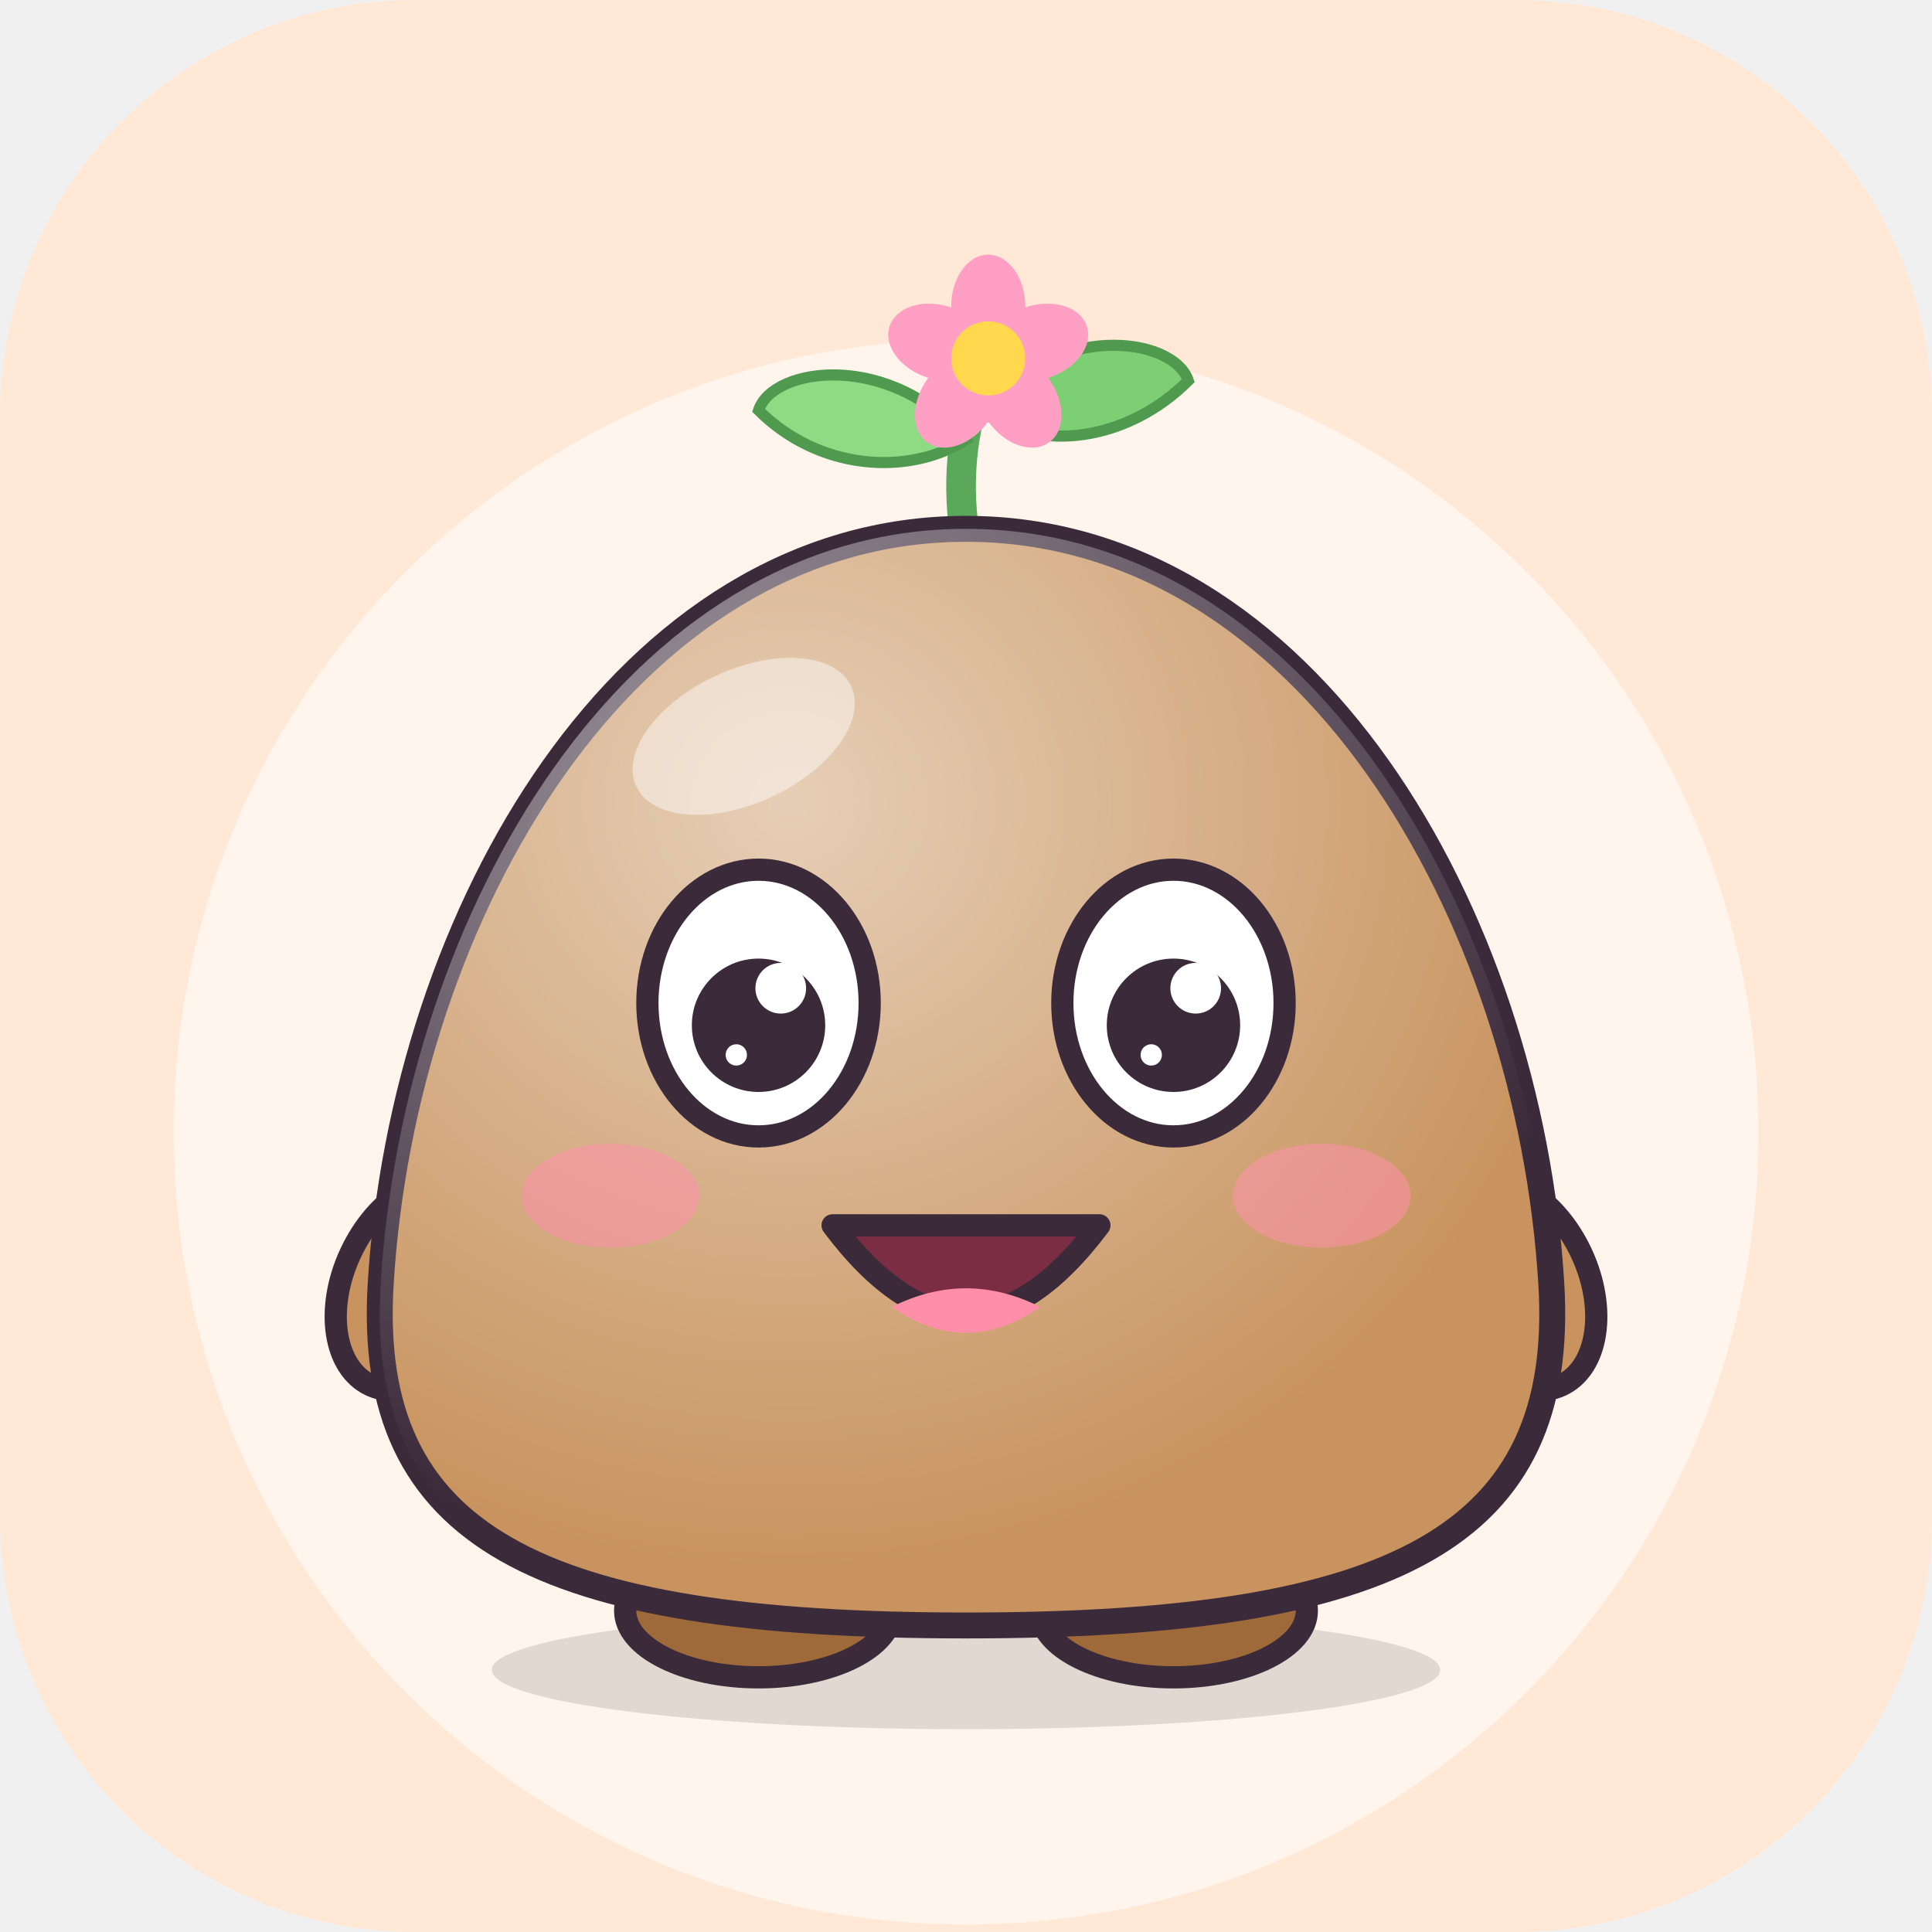
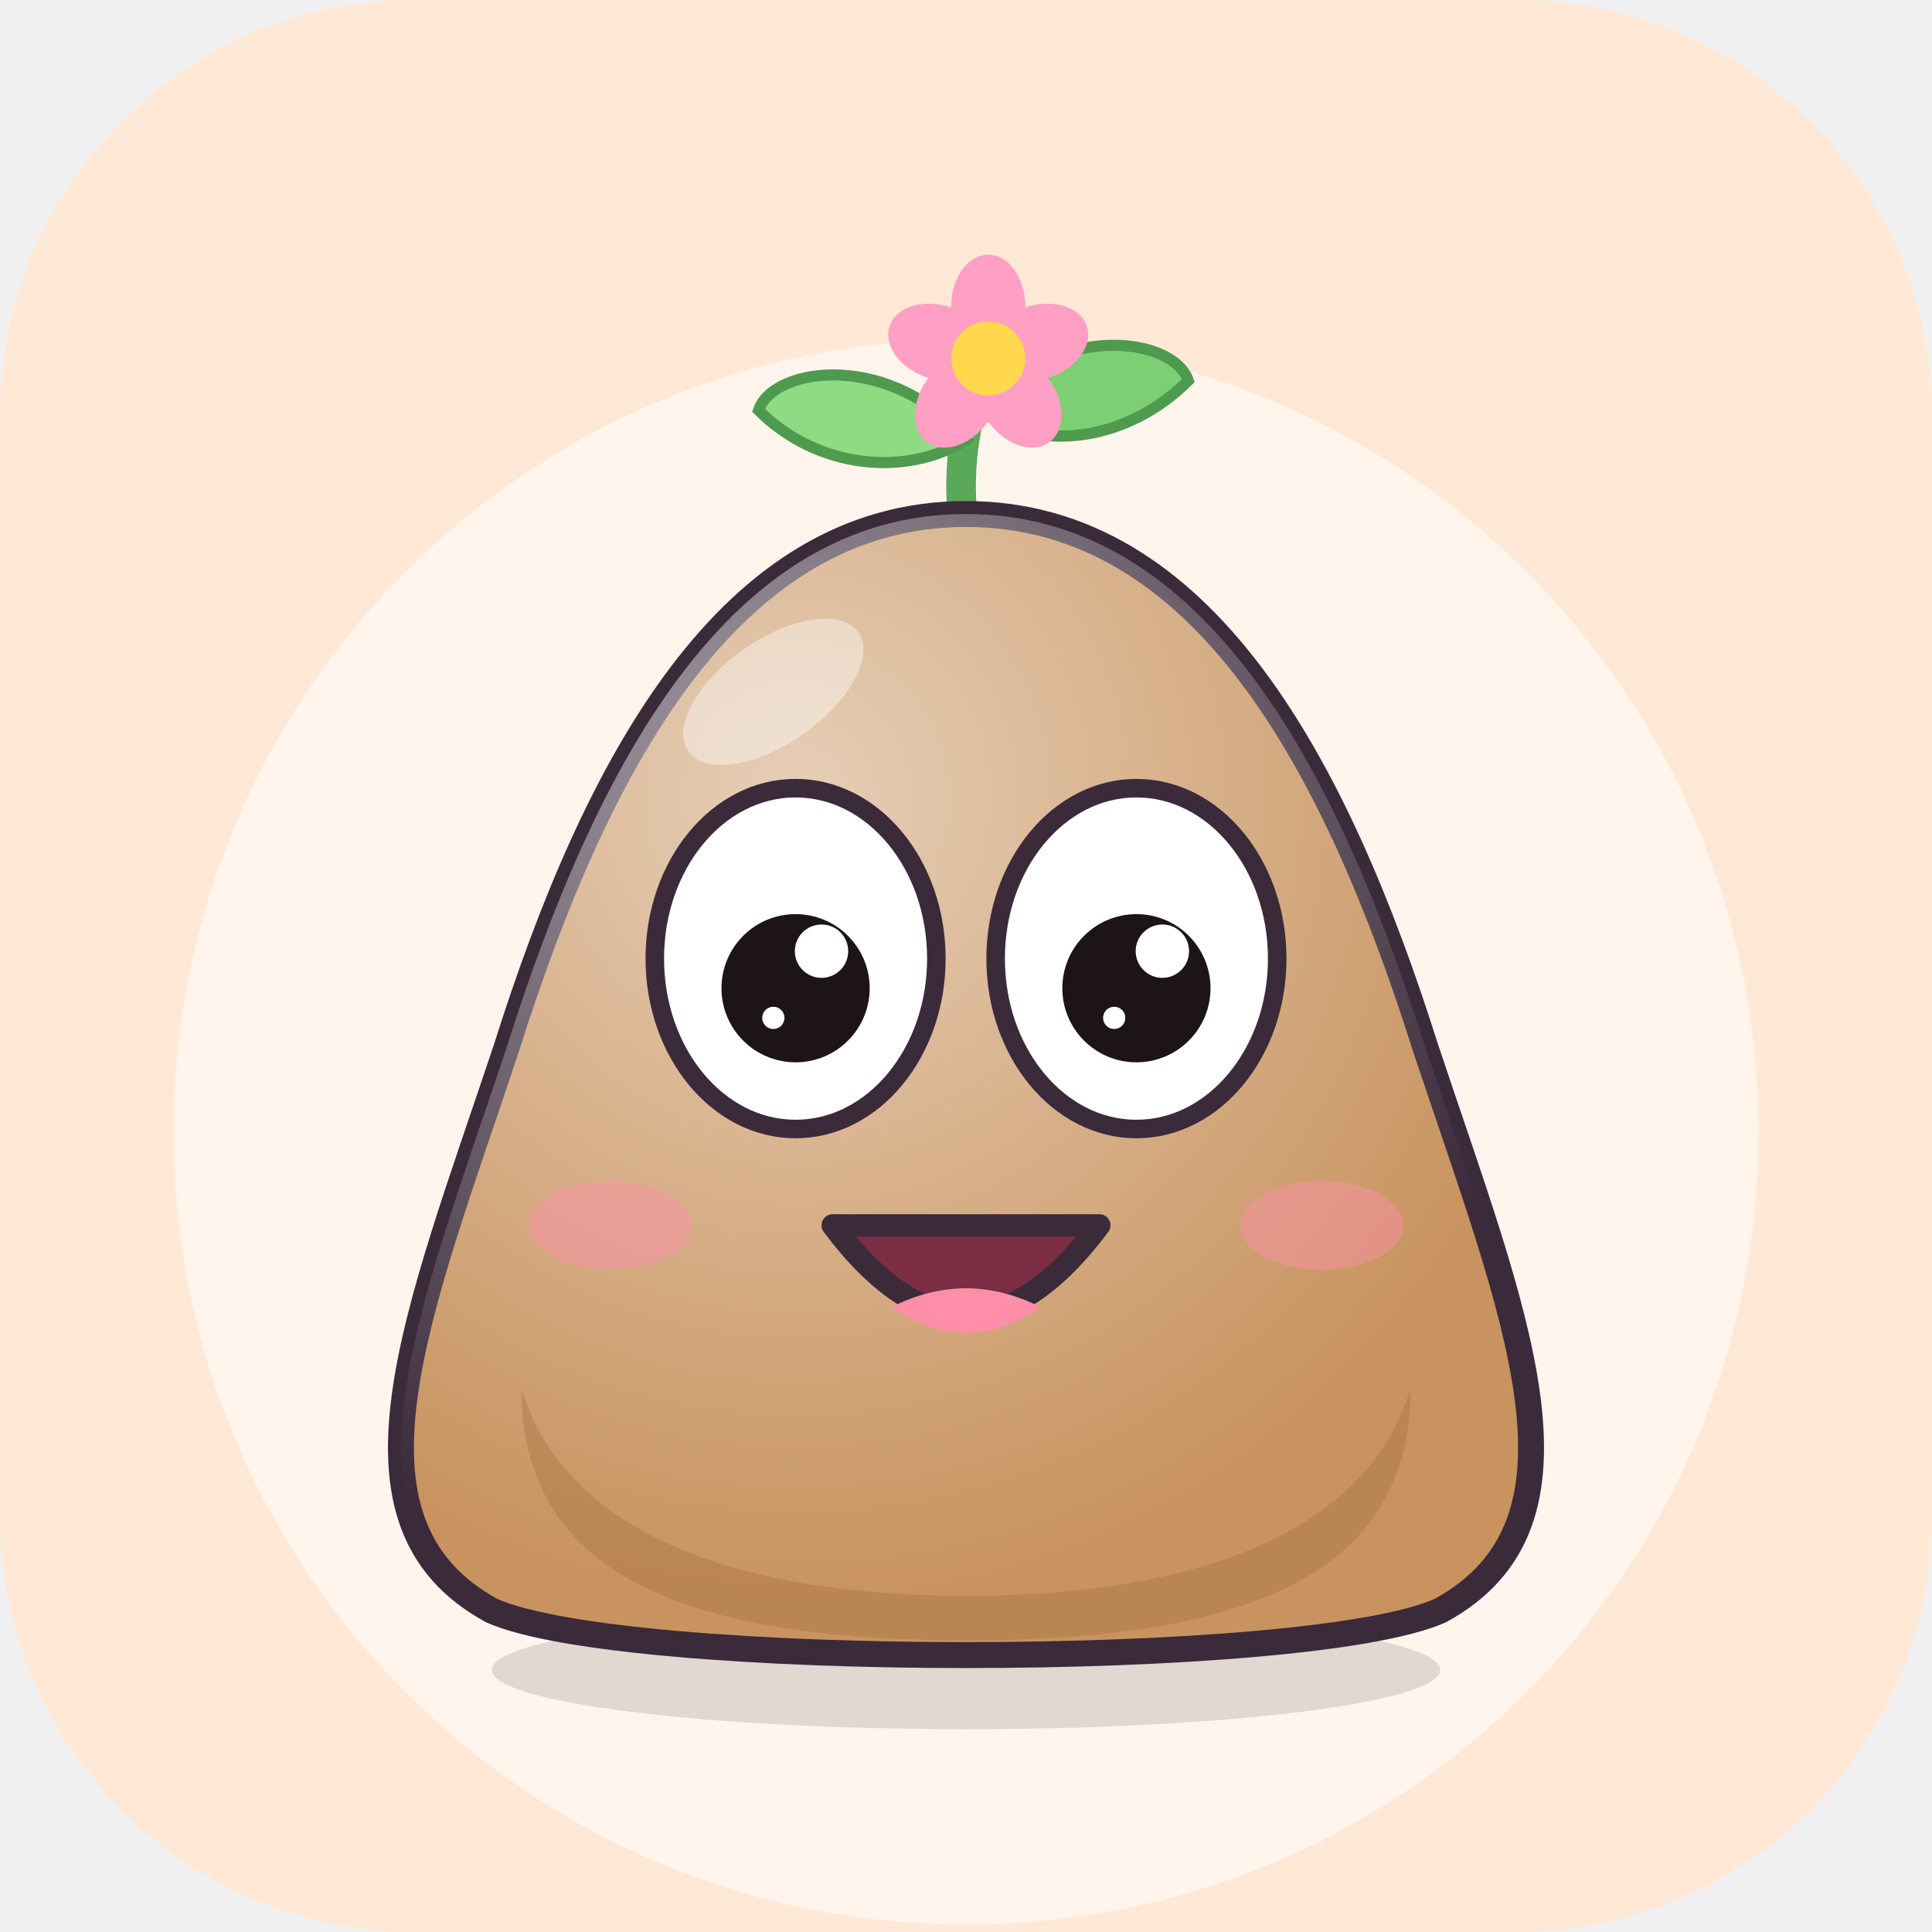
<svg xmlns="http://www.w3.org/2000/svg" viewBox="0 0 512 512">
  <rect width="512" height="512" rx="110" fill="#ffe9d6" />
  <circle cx="256" cy="300" r="210" fill="#fff" opacity=".55" />
  <svg x="40" y="40" width="432" height="432" viewBox="-10 -14 220 214">
    <defs>
      <linearGradient id="arco" x1="0" y1="0" x2="1" y2="1">
        <stop offset="0" stop-color="#ffb3c7" />
        <stop offset=".3" stop-color="#ffe29a" />
        <stop offset=".6" stop-color="#b8f0c8" />
        <stop offset="1" stop-color="#b5c8ff" />
      </linearGradient>
      <radialGradient id="brilho" cx=".35" cy=".25" r=".7">
        <stop offset="0" stop-color="#fff" stop-opacity=".55" />
        <stop offset="1" stop-color="#fff" stop-opacity="0" />
      </radialGradient>
    </defs>
    <ellipse cx="100" cy="188" rx="64" ry="8" fill="#000" opacity=".12" class="sombra" />
    <g class="corpo">
-       <g class="pes">
-         <ellipse cx="72" cy="180" rx="18" ry="9" fill="#9e6a3a" stroke="#3b2a3a" stroke-width="3" />
-         <ellipse cx="128" cy="180" rx="18" ry="9" fill="#9e6a3a" stroke="#3b2a3a" stroke-width="3" />
-       </g>
-       <g class="bracos">
-         <ellipse class="braco-e" cx="26" cy="136" rx="10" ry="15" fill="#c8935e" stroke="#3b2a3a" stroke-width="3" transform="rotate(25 26 136)" />
-         <ellipse class="braco-d" cx="174" cy="136" rx="10" ry="15" fill="#c8935e" stroke="#3b2a3a" stroke-width="3" transform="rotate(-25 174 136)" />
-       </g>
      <g class="broto">
        <path d="M100 36 Q98 24 102 14" stroke="#5aa85a" stroke-width="4" fill="none" stroke-linecap="round" />
        <path d="M100 22 C90 10 74 12 72 18 C80 26 92 27 100 22 Z" fill="#8edb83" stroke="#4f9a4f" stroke-width="1.5" />
        <path d="M102 18 C112 6 128 8 130 14 C122 22 110 24 102 18 Z" fill="#7ccf72" stroke="#4f9a4f" stroke-width="1.5" />
        <g transform="translate(103 11)">
          <ellipse cx="0" cy="-7" rx="5" ry="7" fill="#ff9fc4" transform="rotate(0)" />
          <ellipse cx="0" cy="-7" rx="5" ry="7" fill="#ff9fc4" transform="rotate(72)" />
          <ellipse cx="0" cy="-7" rx="5" ry="7" fill="#ff9fc4" transform="rotate(144)" />
          <ellipse cx="0" cy="-7" rx="5" ry="7" fill="#ff9fc4" transform="rotate(216)" />
          <ellipse cx="0" cy="-7" rx="5" ry="7" fill="#ff9fc4" transform="rotate(288)" />
          <circle r="5" fill="#ffd84d" />
        </g>
      </g>
-       <path d="M100 34 C146 34 176 86 179 136 C181 170 158 182 100 182 C42 182 19 170 21 136 C24 86 54 34 100 34 Z" fill="#c8935e" stroke="#3b2a3a" stroke-width="3.5" />
-       <path d="M100 34 C146 34 176 86 179 136 C181 170 158 182 100 182 C42 182 19 170 21 136 C24 86 54 34 100 34 Z" fill="url(#brilho)" />
-       <ellipse cx="70" cy="62" rx="16" ry="9" fill="#fff" opacity=".45" transform="rotate(-25 70 62)" />
+       <path d="M100 32 C132 32 150 66 162 104 C174 140 186 168 164 180 C146 188 54 188 36 180 C14 168 26 140 38 104 C50 66 68 32 100 32 Z" fill="#c8935e" stroke="#3b2a3a" stroke-width="3.5" />
+       <path d="M100 32 C132 32 150 66 162 104 C174 140 186 168 164 180 C146 188 54 188 36 180 C14 168 26 140 38 104 C50 66 68 32 100 32 Z" fill="url(#brilho)" />
+       <ellipse cx="74" cy="56" rx="14" ry="7" fill="#fff" opacity=".4" transform="rotate(-35 74 56)" />
+       <path d="M40 150 C46 170 70 178 100 178 C130 178 154 170 160 150 C160 174 140 184 100 184 C60 184 40 174 40 150 Z" fill="#9e6a3a" opacity=".35" />
      <g class="bochechas">
-         <ellipse cx="52" cy="124" rx="12" ry="7" fill="#ff8fab" opacity=".55" />
-         <ellipse cx="148" cy="124" rx="12" ry="7" fill="#ff8fab" opacity=".55" />
+         <ellipse cx="52" cy="128" rx="11" ry="6" fill="#ff8fab" opacity=".45" />
+         <ellipse cx="148" cy="128" rx="11" ry="6" fill="#ff8fab" opacity=".45" />
      </g>
      <g class="olhos">
        <g class="eye">
-           <ellipse cx="72" cy="98" rx="15" ry="18" fill="#fff" stroke="#3b2a3a" stroke-width="3" />
+           <ellipse cx="77" cy="92" rx="19" ry="23" fill="#fff" stroke="#3b2a3a" stroke-width="2.5" />
          <g class="pupil" style="transform:translate(0px,0px)">
-             <circle cx="72" cy="101" r="9" fill="#3b2a3a" />
-             <circle cx="75" cy="96" r="3.42" fill="#fff" />
-             <circle cx="69" cy="105" r="1.44" fill="#fff" />
+             <circle cx="77" cy="96" r="10" fill="#1d1418" />
+             <circle cx="80.5" cy="91" r="3.6" fill="#fff" />
+             <circle cx="74" cy="100" r="1.5" fill="#fff" />
          </g>
        </g>
        <g class="eye">
-           <ellipse cx="128" cy="98" rx="15" ry="18" fill="#fff" stroke="#3b2a3a" stroke-width="3" />
+           <ellipse cx="123" cy="92" rx="19" ry="23" fill="#fff" stroke="#3b2a3a" stroke-width="2.5" />
          <g class="pupil" style="transform:translate(0px,0px)">
-             <circle cx="128" cy="101" r="9" fill="#3b2a3a" />
-             <circle cx="131" cy="96" r="3.42" fill="#fff" />
-             <circle cx="125" cy="105" r="1.44" fill="#fff" />
+             <circle cx="123" cy="96" r="10" fill="#1d1418" />
+             <circle cx="126.5" cy="91" r="3.6" fill="#fff" />
+             <circle cx="120" cy="100" r="1.5" fill="#fff" />
          </g>
        </g>
      </g>
      <g class="boca">
        <path d="M82 128 Q100 152 118 128 Z" fill="#7a2d43" stroke="#3b2a3a" stroke-width="3" stroke-linejoin="round" />
        <path d="M90 139 Q100 146 110 139 Q100 134 90 139Z" fill="#ff8fa8" />
      </g>
    </g>
  </svg>
</svg>
